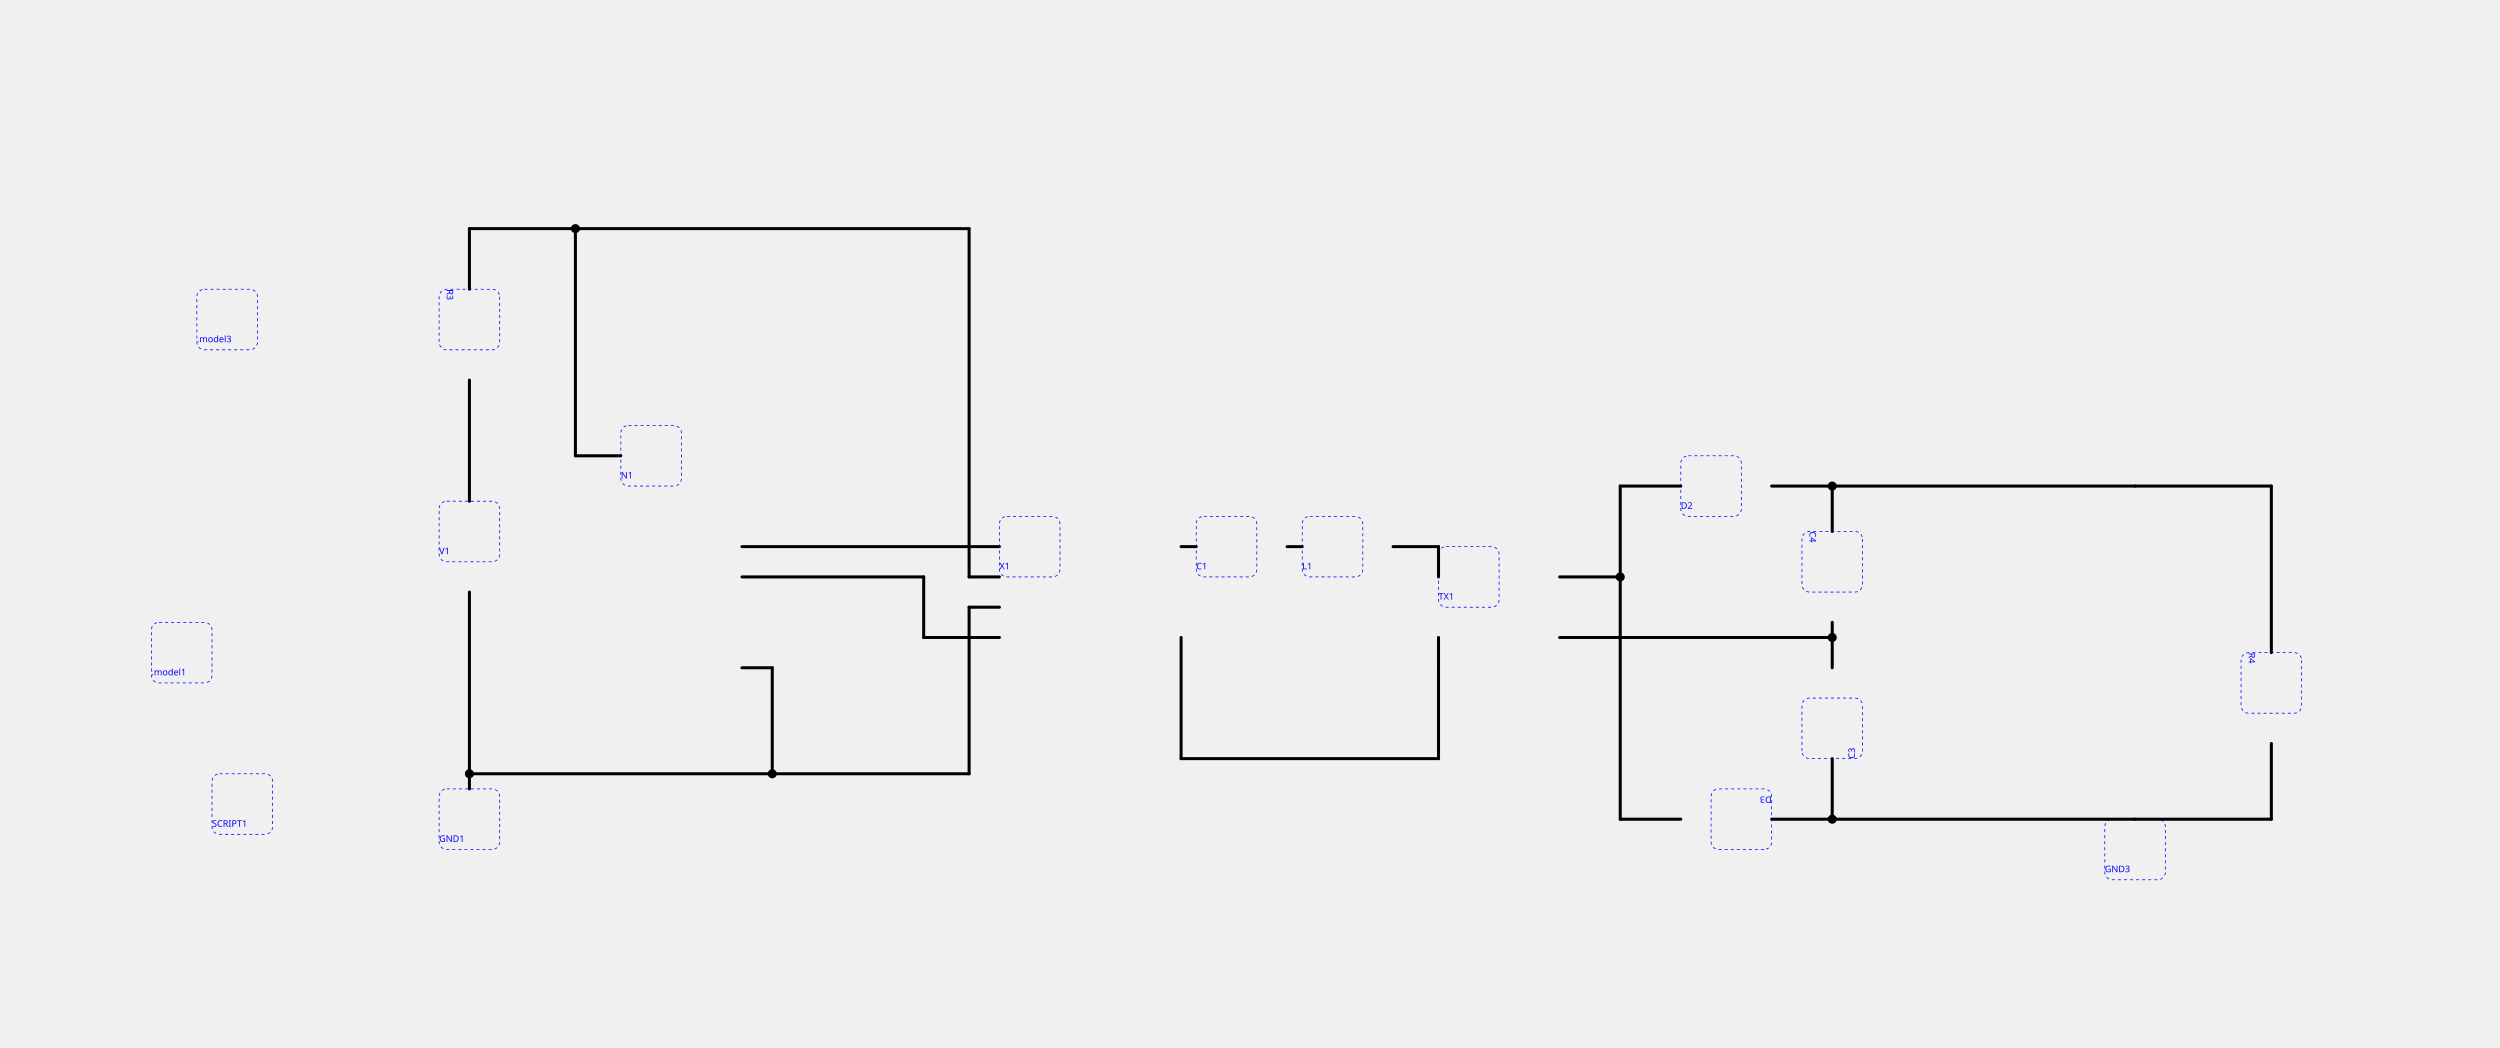
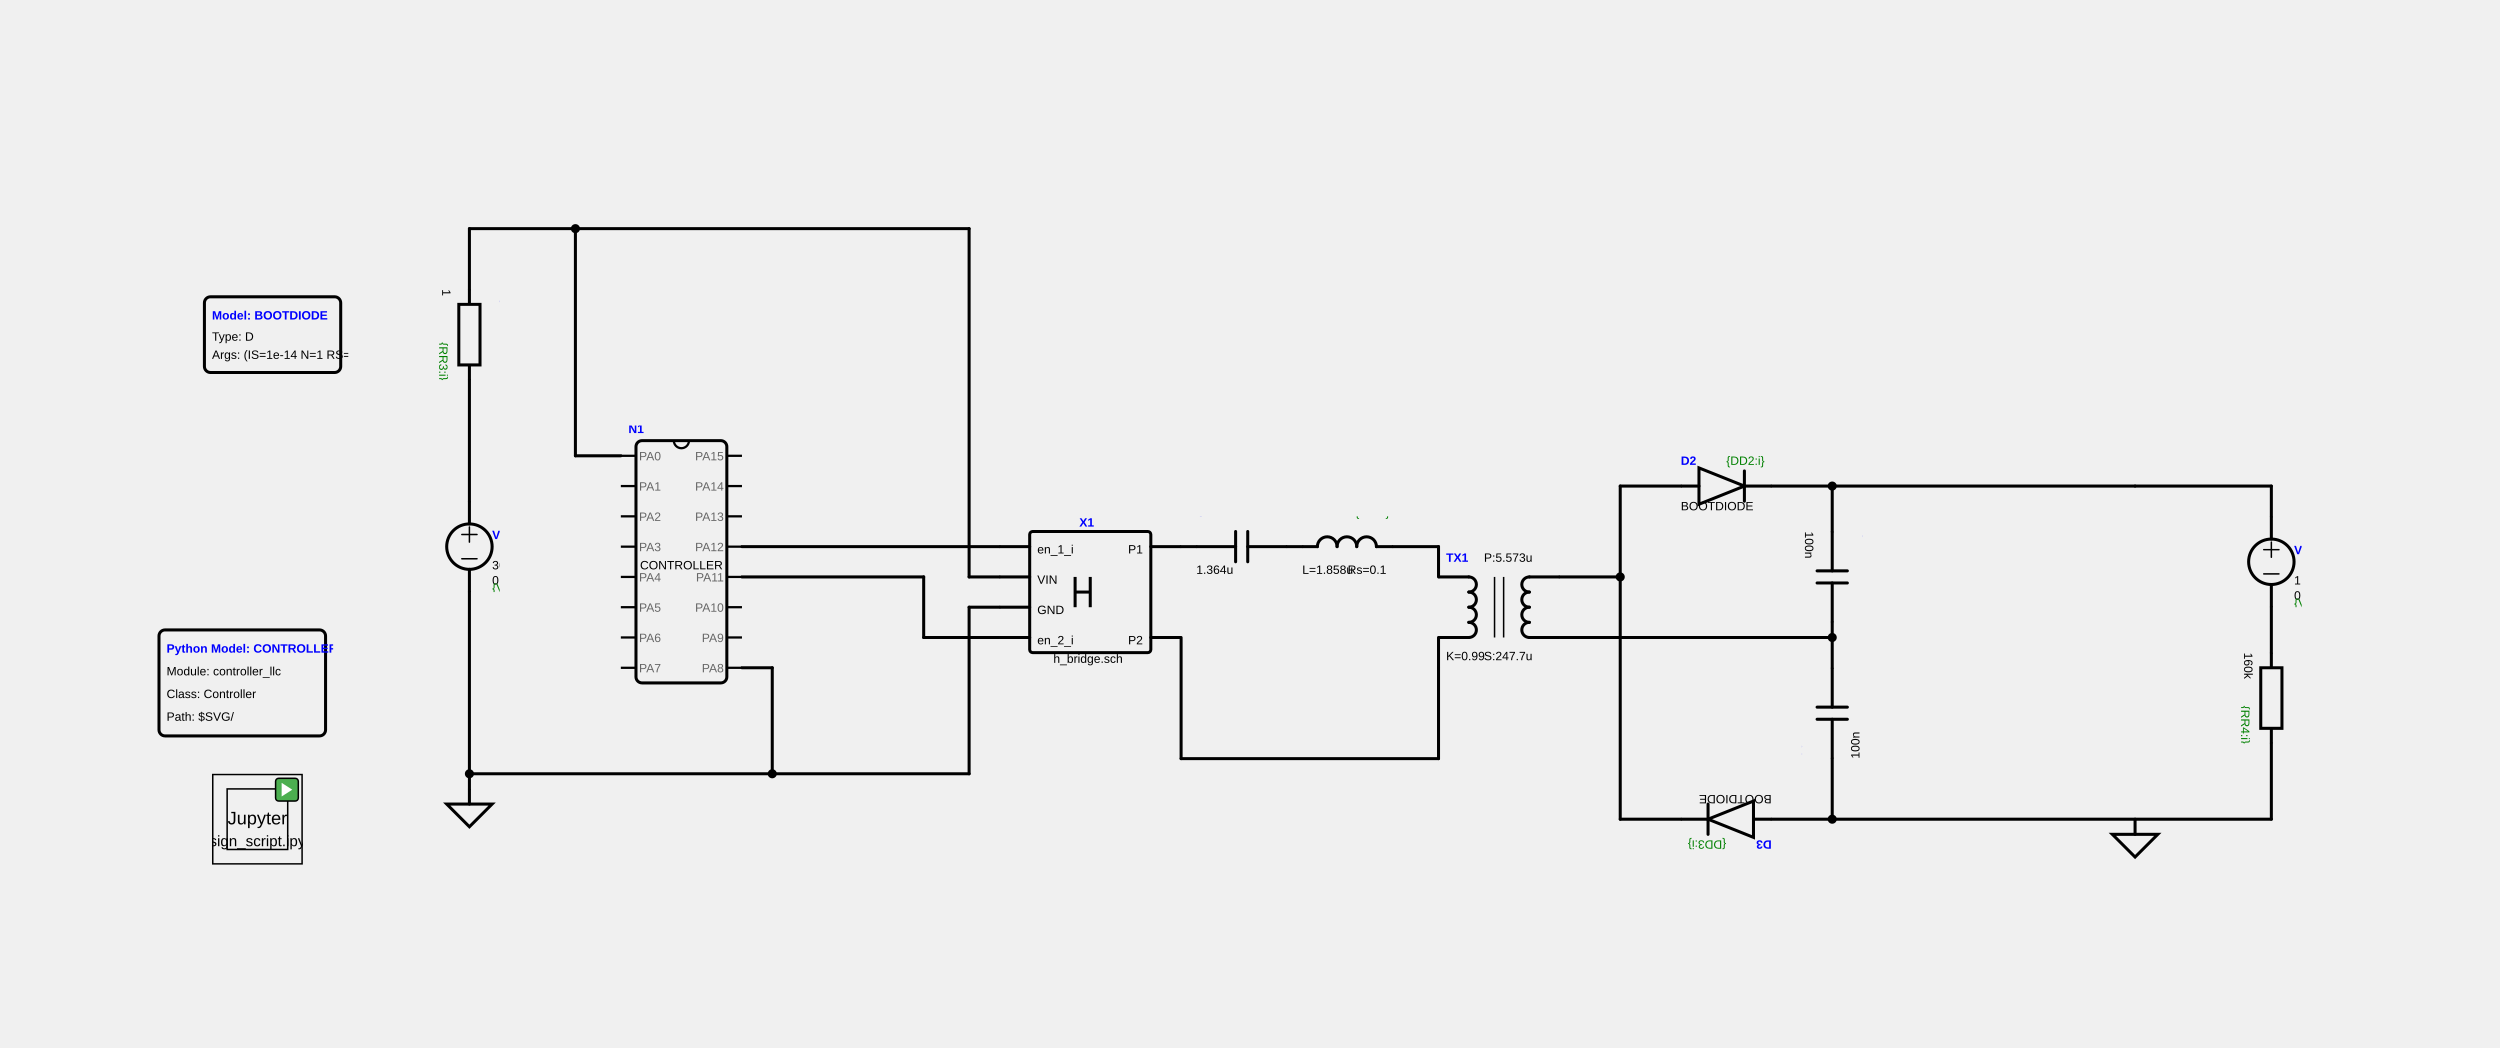
<svg xmlns="http://www.w3.org/2000/svg" xmlns:ns1="http://opens-schematic.org" width="1651.0" height="692.0" viewBox="-530.0 -331.0 1651.0 692.0">
  <g transform="translate(-240.0,0.0) rotate(0.0)" symbol_name="symbol" name="V1" save_v="True" save_i="False" param_V="30" param_VAC="0" param_SUPPORTS_CURRENT="True" library_path="opensLib/vdc/symbol.svg">
-     <rect width="40" height="40" rx="5" fill="none" stroke="blue" stroke-width="0.5" style="stroke-dasharray: 2,2;" />
-     <text y="35" fill="blue" style="font-size: 6px; font-family: sans-serif;">V1</text>
+     <svg width="40" height="60" viewBox="0 0 40 60">
+       <defs>
+         <style>
+       .pin { fill: none; stroke: none; }
+       .symbol { fill: none; stroke: black; stroke-width: 2; stroke-linecap: round; }
+       .plus { stroke: black; stroke-width: 1; stroke-linecap: round; }
+       .label { font-family: Arial; font-size: 8px; fill: blue; }
+       .value { font-family: Arial; font-size: 8px; fill: black; }
+     </style>
+         <param name="V" value="1" />
+         <param name="VAC" value="0" />
+         <param name="SUPPORTS_CURRENT" value="True" />
+         <symbol prefix="V" bindkey="v" category="Sources" />
+         <xyce template="V{name} {pin_plus} {pin_minus} dc {V} ac {VAC}" />
+       </defs>
+       <circle class="symbol" cx="20" cy="30" r="15" />
+       <path class="symbol" d="M 20 0 L 20 15" stroke-linecap="round" />
+       <path class="symbol" d="M 20 45 L 20 60" stroke-linecap="round" />
+       <path class="plus" d="M 15 22 L 25 22 M 20 17 L 20 27" stroke-linecap="round" />
+       <path class="plus" d="M 15 38 L 25 38" stroke-linecap="round" />
+       <circle class="pin" id="pin_plus" cx="20" cy="0" r="2" />
+       <circle class="pin" id="pin_minus" cx="20" cy="60" r="2" />
+       <text x="35" y="25" class="label">V1</text>
+       <text x="35" y="45" class="value">30</text>
+       <text x="35" y="55" class="value">0</text>
+       <text x="35" y="60" class="value" style="fill: green;">{VV1:i}</text>
+     </svg>
  </g>
  <g transform="translate(-240.0,190.0) rotate(0.0)" symbol_name="symbol" name="GND1" save_v="True" save_i="False" library_path="opensLib/gnd/symbol.svg">
-     <rect width="40" height="40" rx="5" fill="none" stroke="blue" stroke-width="0.5" style="stroke-dasharray: 2,2;" />
-     <text y="35" fill="blue" style="font-size: 6px; font-family: sans-serif;">GND1</text>
+     <svg width="40" height="40" viewBox="0 0 40 40">
+       <defs>
+         <style>
+       .pin { fill: none; stroke: none; }
+       .symbol { fill: none; stroke: black; stroke-width: 2; stroke-linecap: round; }
+       .label { font-family: Arial; font-size: 8px; fill: blue; }
+     </style>
+         <symbol prefix="GND" bindkey="g" category="Misc" />
+         <xyce template="" />
+         <pin id="pin_1" net="0" />
+       </defs>
+       <path class="symbol" d="M 20 0 L 20 10" />
+       <path class="symbol" d="M 5 10 L 35 10 L 20 25 Z" />
+       <circle class="pin" id="pin_1" cx="20" cy="0" r="2" />
+     </svg>
  </g>
  <line x1="-220.0" y1="190.0" x2="-220.0" y2="60.0" stroke="black" stroke-width="2" stroke-linecap="round" />
-   <g transform="translate(260.0,10.0) rotate(0.0)" symbol_name="symbol" name="C1" save_v="True" save_i="False" param_C="1.364u" param_IC="" param_SUPPORTS_CURRENT="True" library_path="opensLib/capacitor/symbol.svg">
-     <rect width="40" height="40" rx="5" fill="none" stroke="blue" stroke-width="0.5" style="stroke-dasharray: 2,2;" />
-     <text y="35" fill="blue" style="font-size: 6px; font-family: sans-serif;">C1</text>
-   </g>
-   <g transform="translate(420.0,30.0) rotate(0.0)" symbol_name="symbol" name="TX1" save_v="True" save_i="False" param_LP="5.573u" param_LS="247.7u" param_K="0.99" param_IC_P="" param_IC_S="" library_path="opensLib/transformer/symbol.svg">
-     <rect width="40" height="40" rx="5" fill="none" stroke="blue" stroke-width="0.5" style="stroke-dasharray: 2,2;" />
-     <text y="35" fill="blue" style="font-size: 6px; font-family: sans-serif;">TX1</text>
+   <g transform="translate(260.0,10.0) rotate(0.0)" symbol_name="symbol" name="C1" save_v="True" save_i="False" param_C="1.364u" param_IC="0" param_SUPPORTS_CURRENT="True" library_path="opensLib/capacitor/symbol.svg">
+     <svg width="60" height="40" viewBox="0 0 60 40">
+       <defs>
+         <style>
+       .pin { fill: none; stroke: none; }
+       .symbol { fill: none; stroke: black; stroke-width: 2; stroke-linecap: round; }
+       .label { font-family: Arial; font-size: 8px; fill: blue; }
+       .value { font-family: Arial; font-size: 8px; fill: black; }
+     </style>
+         <param name="C" value="1u" />
+         <param name="IC" value="" />
+         <param name="SUPPORTS_CURRENT" value="True" />
+         <symbol prefix="C" bindkey="c" category="Passives" />
+         <xyce template="C{name} {pin_1} {pin_2} {C}{% if IC %} IC={{IC}}{% endif %}" />
+       </defs>
+       <path class="symbol" d="M 0 20 L 26 20 M 34 20 L 60 20" />
+       <path class="symbol" d="M 26 10 V 30 M 34 10 V 30" />
+       <circle class="pin" id="pin_1" cx="0" cy="20" r="2" />
+       <circle class="pin" id="pin_2" cx="60" cy="20" r="2" />
+       <text x="0" y="0" class="label">C1</text>
+       <text x="0" y="38" class="value">1.364u</text>
+     </svg>
+   </g>
+   <g transform="translate(420.0,30.0) rotate(0.0)" symbol_name="symbol" name="TX1" save_v="True" save_i="False" param_LP="5.573u" param_LS="247.7u" param_K="0.99" param_IC_P="0" param_IC_S="0" library_path="opensLib/transformer/symbol.svg">
+     <svg width="80" height="80" viewBox="0 0 80 80">
+       <defs>
+         <style>
+       .pin { fill: none; stroke: none; }
+       .symbol { fill: none; stroke: black; stroke-width: 2; stroke-linecap: round; }
+       .core { fill: none; stroke: black; stroke-width: 1; }
+       .label { font-family: Arial; font-size: 8px; fill: blue; }
+       .value { font-family: Arial; font-size: 8px; fill: black; }
+     </style>
+         <param name="LP" value="1m" />
+         <param name="LS" value="1m" />
+         <param name="K" value="0.99" />
+         <param name="IC_P" value="" />
+         <param name="IC_S" value="" />
+         <symbol prefix="TX" bindkey="t" category="Passives" />
+         <xyce template="LP{name} {pin_p1} {pin_p2} {LP}{% if IC_P %} IC={{IC_P}}{% endif %}&#10;LS{name} {pin_s1} {pin_s2} {LS}{% if IC_S %} IC={{IC_S}}{% endif %}&#10;K{name} LP{name} LS{name} {K}" />
+       </defs>
+       <path class="symbol" d="M 0 20 L 20 20" />
+       <path class="symbol" d="M 20 20 A 5 5 0 0 1 20 30" />
+       <path class="symbol" d="M 20 30 A 5 5 0 0 1 20 40" />
+       <path class="symbol" d="M 20 40 A 5 5 0 0 1 20 50" />
+       <path class="symbol" d="M 20 50 A 5 5 0 0 1 20 60" />
+       <path class="symbol" d="M 20 60 L 0 60" />
+       <line class="core" x1="37" y1="20" x2="37" y2="60" />
+       <line class="core" x1="43" y1="20" x2="43" y2="60" />
+       <path class="symbol" d="M 80 20 L 60 20" />
+       <path class="symbol" d="M 60 20 A 5 5 0 0 0 60 30" />
+       <path class="symbol" d="M 60 30 A 5 5 0 0 0 60 40" />
+       <path class="symbol" d="M 60 40 A 5 5 0 0 0 60 50" />
+       <path class="symbol" d="M 60 50 A 5 5 0 0 0 60 60" />
+       <path class="symbol" d="M 60 60 L 80 60" />
+       <circle class="pin" id="pin_p1" cx="0" cy="20" r="2" />
+       <circle class="pin" id="pin_p2" cx="0" cy="60" r="2" />
+       <circle class="pin" id="pin_s1" cx="80" cy="20" r="2" />
+       <circle class="pin" id="pin_s2" cx="80" cy="60" r="2" />
+       <text x="5" y="10" class="label">TX1</text>
+       <text x="5" y="75" class="value">K=0.99</text>
+       <text x="30" y="10" class="value">P:5.573u</text>
+       <text x="30" y="75" class="value">S:247.7u</text>
+     </svg>
  </g>
  <g transform="translate(860.0,210.0) rotate(0.0)" symbol_name="symbol" name="GND3" save_v="True" save_i="False" library_path="opensLib/gnd/symbol.svg">
-     <rect width="40" height="40" rx="5" fill="none" stroke="blue" stroke-width="0.5" style="stroke-dasharray: 2,2;" />
-     <text y="35" fill="blue" style="font-size: 6px; font-family: sans-serif;">GND3</text>
+     <svg width="40" height="40" viewBox="0 0 40 40">
+       <defs>
+         <style>
+       .pin { fill: none; stroke: none; }
+       .symbol { fill: none; stroke: black; stroke-width: 2; stroke-linecap: round; }
+       .label { font-family: Arial; font-size: 8px; fill: blue; }
+     </style>
+         <symbol prefix="GND" bindkey="g" category="Misc" />
+         <xyce template="" />
+         <pin id="pin_1" net="0" />
+       </defs>
+       <path class="symbol" d="M 20 0 L 20 10" />
+       <path class="symbol" d="M 5 10 L 35 10 L 20 25 Z" />
+       <circle class="pin" id="pin_1" cx="20" cy="0" r="2" />
+     </svg>
  </g>
  <g transform="translate(-120.0,-50.0) rotate(0.0)" symbol_name="symbol" name="N1" save_v="True" save_i="False" param_MODEL_NAME="CONTROLLER" library_path="opensLib/python_device/symbol.svg">
-     <rect width="40" height="40" rx="5" fill="none" stroke="blue" stroke-width="0.5" style="stroke-dasharray: 2,2;" />
-     <text y="35" fill="blue" style="font-size: 6px; font-family: sans-serif;">N1</text>
+     <svg width="80" height="180" viewBox="0 0 80 180">
+       <defs>
+         <style>
+       .pin { fill: none; stroke: none; }
+       .symbol { fill: #f0f0f0; stroke: black; stroke-width: 2; stroke-linecap: round; }
+       .label { font-family: Arial; font-size: 8px; fill: blue; }
+       .pinlabel { font-family: Arial; font-size: 8px; fill: #666; }
+       .value { font-family: Arial; font-size: 8px; fill: black; }
+     </style>
+         <param name="MODEL_NAME" value="py_res" />
+         <symbol prefix="N" bindkey="n" category="Python" />
+         <xyce template="N{name} {PA0} {PA1} {PA2} {PA3} {PA4} {PA5} {PA6} {PA7} {PA8} {PA9} {PA10} {PA11} {PA12} {PA13} {PA14} {PA15} {MODEL_NAME}" />
+       </defs>
+       <rect class="symbol" x="10" y="10" width="60" height="160" rx="4" ry="4" />
+       <path d="M 35 10 A 5 5 0 0 0 45 10" fill="none" stroke="black" stroke-width="1.5" />
+       <line x1="0" y1="20" x2="10" y2="20" stroke="black" stroke-width="1.5" />
+       <line x1="0" y1="40" x2="10" y2="40" stroke="black" stroke-width="1.5" />
+       <line x1="0" y1="60" x2="10" y2="60" stroke="black" stroke-width="1.5" />
+       <line x1="0" y1="80" x2="10" y2="80" stroke="black" stroke-width="1.5" />
+       <line x1="0" y1="100" x2="10" y2="100" stroke="black" stroke-width="1.5" />
+       <line x1="0" y1="120" x2="10" y2="120" stroke="black" stroke-width="1.5" />
+       <line x1="0" y1="140" x2="10" y2="140" stroke="black" stroke-width="1.5" />
+       <line x1="0" y1="160" x2="10" y2="160" stroke="black" stroke-width="1.5" />
+       <line x1="70" y1="20" x2="80" y2="20" stroke="black" stroke-width="1.5" />
+       <line x1="70" y1="40" x2="80" y2="40" stroke="black" stroke-width="1.5" />
+       <line x1="70" y1="60" x2="80" y2="60" stroke="black" stroke-width="1.5" />
+       <line x1="70" y1="80" x2="80" y2="80" stroke="black" stroke-width="1.5" />
+       <line x1="70" y1="100" x2="80" y2="100" stroke="black" stroke-width="1.5" />
+       <line x1="70" y1="120" x2="80" y2="120" stroke="black" stroke-width="1.5" />
+       <line x1="70" y1="140" x2="80" y2="140" stroke="black" stroke-width="1.5" />
+       <line x1="70" y1="160" x2="80" y2="160" stroke="black" stroke-width="1.5" />
+       <circle class="pin" id="PA0" cx="0" cy="20" r="2" />
+       <circle class="pin" id="PA1" cx="0" cy="40" r="2" />
+       <circle class="pin" id="PA2" cx="0" cy="60" r="2" />
+       <circle class="pin" id="PA3" cx="0" cy="80" r="2" />
+       <circle class="pin" id="PA4" cx="0" cy="100" r="2" />
+       <circle class="pin" id="PA5" cx="0" cy="120" r="2" />
+       <circle class="pin" id="PA6" cx="0" cy="140" r="2" />
+       <circle class="pin" id="PA7" cx="0" cy="160" r="2" />
+       <circle class="pin" id="PA8" cx="80" cy="160" r="2" />
+       <circle class="pin" id="PA9" cx="80" cy="140" r="2" />
+       <circle class="pin" id="PA10" cx="80" cy="120" r="2" />
+       <circle class="pin" id="PA11" cx="80" cy="100" r="2" />
+       <circle class="pin" id="PA12" cx="80" cy="80" r="2" />
+       <circle class="pin" id="PA13" cx="80" cy="60" r="2" />
+       <circle class="pin" id="PA14" cx="80" cy="40" r="2" />
+       <circle class="pin" id="PA15" cx="80" cy="20" r="2" />
+       <text x="5" y="5" class="label">N1</text>
+       <text x="40" y="95" class="value" text-anchor="middle">CONTROLLER</text>
+       <text x="12" y="23" class="pinlabel">PA0</text>
+       <text x="12" y="43" class="pinlabel">PA1</text>
+       <text x="12" y="63" class="pinlabel">PA2</text>
+       <text x="12" y="83" class="pinlabel">PA3</text>
+       <text x="12" y="103" class="pinlabel">PA4</text>
+       <text x="12" y="123" class="pinlabel">PA5</text>
+       <text x="12" y="143" class="pinlabel">PA6</text>
+       <text x="12" y="163" class="pinlabel">PA7</text>
+       <text x="68" y="163" class="pinlabel" text-anchor="end">PA8</text>
+       <text x="68" y="143" class="pinlabel" text-anchor="end">PA9</text>
+       <text x="68" y="123" class="pinlabel" text-anchor="end">PA10</text>
+       <text x="68" y="103" class="pinlabel" text-anchor="end">PA11</text>
+       <text x="68" y="83" class="pinlabel" text-anchor="end">PA12</text>
+       <text x="68" y="63" class="pinlabel" text-anchor="end">PA13</text>
+       <text x="68" y="43" class="pinlabel" text-anchor="end">PA14</text>
+       <text x="68" y="23" class="pinlabel" text-anchor="end">PA15</text>
+     </svg>
  </g>
  <line x1="-40.0" y1="110.0" x2="-20.0" y2="110.0" stroke="black" stroke-width="2" stroke-linecap="round" />
  <line x1="-120.0" y1="-30.0" x2="-150.0" y2="-30.0" stroke="black" stroke-width="2" stroke-linecap="round" net_name="VIN" />
  <line x1="-150.0" y1="-30.0" x2="-150.0" y2="-180.0" stroke="black" stroke-width="2" stroke-linecap="round" net_name="VIN" />
  <g transform="translate(-430.0,80.0) rotate(0.0)" symbol_name="symbol" name=".model1" save_v="True" save_i="False" param_MODEL_NAME="CONTROLLER" param_MODULE="controller_llc" param_CLASS="Controller" param_PYTHONPATH="$SVG/" library_path="opensLib/python_model/symbol.svg">
-     <rect width="40" height="40" rx="5" fill="none" stroke="blue" stroke-width="0.5" style="stroke-dasharray: 2,2;" />
-     <text y="35" fill="blue" style="font-size: 6px; font-family: sans-serif;">.model1</text>
+     <svg width="120" height="80" viewBox="0 0 120 80">
+       <defs>
+         <style>
+       .symbol { fill: #eef; stroke: blue; stroke-width: 1; }
+       .label { font-family: Arial; font-size: 9px; fill: blue; font-weight: bold; }
+       .value { font-family: Arial; font-size: 8px; fill: black; }
+     </style>
+         <param name="MODEL_NAME" value="CONTROLLER" />
+         <param name="MODULE" value="controller" />
+         <param name="CLASS" value="Controller" />
+         <param name="PYTHONPATH" value="$SVG/" />
+         <symbol prefix=".model" bindkey="" category="Python" />
+         <xyce template=".model {MODEL_NAME} npy MODULE={MODULE} CLASS={CLASS} PYTHONPATH={PYTHONPATH}" />
+       </defs>
+       <rect class="symbol" x="5" y="5" width="110" height="70" rx="4" ry="4" />
+       <text x="10" y="20" class="label">Python Model: CONTROLLER</text>
+       <text x="10" y="35" class="value">Module: controller_llc</text>
+       <text x="10" y="50" class="value">Class: Controller</text>
+       <text x="10" y="65" class="value">Path: $SVG/</text>
+     </svg>
  </g>
  <g transform="translate(-400.0,-140.0) rotate(0.0)" symbol_name="symbol" name=".model3" save_v="True" save_i="False" param_MODELNAME="BOOTDIODE" param_TYPE="D" param_ARGS="(IS=1e-14 N=1 RS=0 CJO=1p M=0.5 TT=1n)" library_path="opensLib/model/symbol.svg">
-     <rect width="40" height="40" rx="5" fill="none" stroke="blue" stroke-width="0.5" style="stroke-dasharray: 2,2;" />
-     <text y="35" fill="blue" style="font-size: 6px; font-family: sans-serif;">.model3</text>
-   </g>
-   <g transform="translate(-200.0,-140.0) rotate(90.0)" symbol_name="symbol" name="R3" save_v="True" save_i="False" param_R="0.001" param_SUPPORTS_CURRENT="True" library_path="opensLib/resistor/symbol.svg">
-     <rect width="40" height="40" rx="5" fill="none" stroke="blue" stroke-width="0.5" style="stroke-dasharray: 2,2;" />
-     <text y="35" fill="blue" style="font-size: 6px; font-family: sans-serif;">R3</text>
+     <svg width="100" height="60" viewBox="0 0 100 60">
+       <defs>
+         <style>
+       .symbol { fill: none; stroke: black; stroke-width: 1; }
+       .label { font-family: Arial; font-size: 9px; fill: blue; }
+       .value { font-family: Arial; font-size: 8px; fill: black; }
+     </style>
+         <param name="MODELNAME" value="MYMOD" />
+         <param name="TYPE" value="D" />
+         <param name="ARGS" value="(IS=1e-14 N=1 RS=0)" />
+         <symbol prefix=".model" bindkey="" category="Misc" />
+         <xyce template=".model {MODELNAME} {TYPE} {ARGS}" />
+       </defs>
+       <rect class="symbol" x="5" y="5" width="90" height="50" rx="4" ry="4" />
+       <text x="10" y="20" class="label">Model: BOOTDIODE</text>
+       <text x="10" y="34" class="value">Type: D</text>
+       <text x="10" y="46" class="value">Args: (IS=1e-14 N=1 RS=0 CJO=1p M=0.5 TT=1n)</text>
+     </svg>
+   </g>
+   <g transform="translate(-200.0,-140.0) rotate(90.0)" symbol_name="symbol" name="R3" save_v="True" save_i="False" param_R="1" param_SUPPORTS_CURRENT="True" library_path="opensLib/resistor/symbol.svg">
+     <svg width="60" height="40" viewBox="0 0 60 40">
+       <defs>
+         <style>
+       .pin { fill: none; stroke: none; }
+       .symbol { fill: none; stroke: black; stroke-width: 2; stroke-linecap: round; }
+       .label { font-family: Arial; font-size: 8px; fill: blue; }
+       .value { font-family: Arial; font-size: 8px; fill: black; }
+     </style>
+         <param name="R" value="10k" />
+         <param name="SUPPORTS_CURRENT" value="True" />
+         <symbol prefix="R" bindkey="r" category="Passives" />
+         <xyce template="R{name} {pin_1} {pin_2} {R}" />
+       </defs>
+       <path class="symbol" d="M 0 20 L 10 20 M 10 13 H 50 V 27 H 10 Z M 50 20 L 60 20" stroke-linecap="round" />
+       <circle class="pin" id="pin_1" cx="0" cy="20" r="2" />
+       <circle class="pin" id="pin_2" cx="60" cy="20" r="2" />
+       <text x="0" y="0" class="label">R3</text>
+       <text x="0" y="38" class="value">1</text>
+       <text x="35" y="40" class="value" style="fill: green;">{RR3:i}</text>
+     </svg>
  </g>
  <line x1="-220.0" y1="-80.0" x2="-220.0" y2="0.0" stroke="black" stroke-width="2" stroke-linecap="round" />
  <line x1="-220.0" y1="-140.0" x2="-220.0" y2="-180.0" stroke="black" stroke-width="2" stroke-linecap="round" net_name="VIN" />
  <g transform="translate(-390.0,180.0) rotate(0.0)" symbol_name="symbol" name="SCRIPT1" save_v="True" save_i="False" param_SCRIPT="design_script.ipynb" library_path="opensLib/design_script/symbol.svg">
-     <rect width="40" height="40" rx="5" fill="none" stroke="blue" stroke-width="0.5" style="stroke-dasharray: 2,2;" />
-     <text y="35" fill="blue" style="font-size: 6px; font-family: sans-serif;">SCRIPT1</text>
+     <svg width="60" height="60">
+       <rect x="0" y="0" width="60" height="60" fill="none" stroke="black" stroke-width="2" />
+       <rect x="10" y="10" width="40" height="40" fill="#f0f0f0" stroke="black" stroke-width="1" />
+       <text x="30" y="30" font-family="Arial" font-size="12" text-anchor="middle" dominant-baseline="middle">Jupyter</text>
+       <text x="30" y="45" font-family="Arial" font-size="10" text-anchor="middle" dominant-baseline="middle">design_script.ipynb</text>
+       <rect class="script-run-button" id="run-btn" x="42" y="3" width="15" height="15" fill="#4caf50" stroke="black" stroke-width="1" rx="2" ry="2" ns1:action="run" />
+       <path d="M46,6 L53,10.5 L46,15 Z" fill="white" pointer-events="none" />
+       <param name="SCRIPT" value="design_script.ipynb" />
+       <symbol prefix="SCRIPT" category="Python" />
+     </svg>
  </g>
  <line x1="680.0" y1="210.0" x2="880.0" y2="210.0" stroke="black" stroke-width="2" stroke-linecap="round" />
  <line x1="680.0" y1="210.0" x2="680.0" y2="170.0" stroke="black" stroke-width="2" stroke-linecap="round" />
-   <g transform="translate(660.0,170.0) rotate(270.0)" symbol_name="symbol" name="C3" save_v="True" save_i="False" param_C="100n" param_IC="" param_SUPPORTS_CURRENT="True" library_path="opensLib/capacitor/symbol.svg">
-     <rect width="40" height="40" rx="5" fill="none" stroke="blue" stroke-width="0.5" style="stroke-dasharray: 2,2;" />
-     <text y="35" fill="blue" style="font-size: 6px; font-family: sans-serif;">C3</text>
-   </g>
-   <line x1="880.0" y1="-10.0" x2="680.0" y2="-10.0" stroke="black" stroke-width="2" stroke-linecap="round" net_name="VZW" />
-   <g transform="translate(990.0,100.0) rotate(90.0)" symbol_name="symbol" name="R4" save_v="True" save_i="True" param_R="160" param_SUPPORTS_CURRENT="True" library_path="opensLib/resistor/symbol.svg">
-     <rect width="40" height="40" rx="5" fill="none" stroke="blue" stroke-width="0.5" style="stroke-dasharray: 2,2;" />
-     <text y="35" fill="blue" style="font-size: 6px; font-family: sans-serif;">R4</text>
+   <g transform="translate(660.0,170.0) rotate(270.0)" symbol_name="symbol" name="C3" save_v="True" save_i="False" param_C="100n" param_IC="0" param_SUPPORTS_CURRENT="True" library_path="opensLib/capacitor/symbol.svg">
+     <svg width="60" height="40" viewBox="0 0 60 40">
+       <defs>
+         <style>
+       .pin { fill: none; stroke: none; }
+       .symbol { fill: none; stroke: black; stroke-width: 2; stroke-linecap: round; }
+       .label { font-family: Arial; font-size: 8px; fill: blue; }
+       .value { font-family: Arial; font-size: 8px; fill: black; }
+     </style>
+         <param name="C" value="1u" />
+         <param name="IC" value="" />
+         <param name="SUPPORTS_CURRENT" value="True" />
+         <symbol prefix="C" bindkey="c" category="Passives" />
+         <xyce template="C{name} {pin_1} {pin_2} {C}{% if IC %} IC={{IC}}{% endif %}" />
+       </defs>
+       <path class="symbol" d="M 0 20 L 26 20 M 34 20 L 60 20" />
+       <path class="symbol" d="M 26 10 V 30 M 34 10 V 30" />
+       <circle class="pin" id="pin_1" cx="0" cy="20" r="2" />
+       <circle class="pin" id="pin_2" cx="60" cy="20" r="2" />
+       <text x="0" y="0" class="label">C3</text>
+       <text x="0" y="38" class="value">100n</text>
+     </svg>
+   </g>
+   <g transform="translate(990.0,100.0) rotate(90.0)" symbol_name="symbol" name="R4" save_v="True" save_i="True" param_R="160k" param_SUPPORTS_CURRENT="True" library_path="opensLib/resistor/symbol.svg">
+     <svg width="60" height="40" viewBox="0 0 60 40">
+       <defs>
+         <style>
+       .pin { fill: none; stroke: none; }
+       .symbol { fill: none; stroke: black; stroke-width: 2; stroke-linecap: round; }
+       .label { font-family: Arial; font-size: 8px; fill: blue; }
+       .value { font-family: Arial; font-size: 8px; fill: black; }
+     </style>
+         <param name="R" value="10k" />
+         <param name="SUPPORTS_CURRENT" value="True" />
+         <symbol prefix="R" bindkey="r" category="Passives" />
+         <xyce template="R{name} {pin_1} {pin_2} {R}" />
+       </defs>
+       <path class="symbol" d="M 0 20 L 10 20 M 10 13 H 50 V 27 H 10 Z M 50 20 L 60 20" stroke-linecap="round" />
+       <circle class="pin" id="pin_1" cx="0" cy="20" r="2" />
+       <circle class="pin" id="pin_2" cx="60" cy="20" r="2" />
+       <text x="0" y="0" class="label">R4</text>
+       <text x="0" y="38" class="value">160k</text>
+       <text x="35" y="40" class="value" style="fill: green;">{RR4:i}</text>
+     </svg>
  </g>
  <line x1="880.0" y1="210.0" x2="970.0" y2="210.0" stroke="black" stroke-width="2" stroke-linecap="round" />
  <line x1="970.0" y1="210.0" x2="970.0" y2="160.0" stroke="black" stroke-width="2" stroke-linecap="round" />
-   <line x1="970.0" y1="100.0" x2="970.0" y2="-10.0" stroke="black" stroke-width="2" stroke-linecap="round" net_name="VZW" />
  <line x1="970.0" y1="-10.0" x2="880.0" y2="-10.0" stroke="black" stroke-width="2" stroke-linecap="round" net_name="VZW" />
-   <g transform="translate(330.0,10.0) rotate(0.0)" symbol_name="symbol" name="L1" save_v="True" save_i="False" param_L="1.858u" param_RSER="0.1" param_IC="" param_SUPPORTS_CURRENT="True" library_path="opensLib/inductor/symbol.svg">
-     <rect width="40" height="40" rx="5" fill="none" stroke="blue" stroke-width="0.5" style="stroke-dasharray: 2,2;" />
-     <text y="35" fill="blue" style="font-size: 6px; font-family: sans-serif;">L1</text>
+   <g transform="translate(330.0,10.0) rotate(0.0)" symbol_name="symbol" name="L1" save_v="True" save_i="False" param_L="1.858u" param_RSER="0.1" param_IC="0" param_SUPPORTS_CURRENT="True" library_path="opensLib/inductor/symbol.svg">
+     <svg width="60" height="40" viewBox="0 0 60 40">
+       <defs>
+         <style>
+       .pin { fill: none; stroke: none; }
+       .symbol { fill: none; stroke: black; stroke-width: 2; stroke-linecap: round; fill: none; }
+       .label { font-family: Arial; font-size: 8px; fill: blue; }
+       .value { font-family: Arial; font-size: 8px; fill: black; }
+     </style>
+         <param name="L" value="1m" />
+         <param name="RSER" value="0.1" />
+         <param name="IC" value="" />
+         <param name="SUPPORTS_CURRENT" value="True" />
+         <symbol prefix="L" bindkey="l" category="Passives" />
+         <xyce template="L{name} {pin_1} int_{name} {L}{% if IC %} IC={{IC}}{% endif %}&#10;R{name}_ser int_{name} {pin_2} {RSER}" />
+       </defs>
+       <path class="symbol" d="M 0 20 L 10 20" />
+       <path class="symbol" d="M 10 20 A 6.5 6.5 0 0 1 23 20" />
+       <path class="symbol" d="M 23 20 A 6.5 6.5 0 0 1 36 20" />
+       <path class="symbol" d="M 36 20 A 6.5 6.5 0 0 1 49 20" />
+       <path class="symbol" d="M 49 20 L 60 20" />
+       <circle class="pin" id="pin_1" cx="0" cy="20" r="2" />
+       <circle class="pin" id="pin_2" cx="60" cy="20" r="2" />
+       <text x="0" y="0" class="label">L1</text>
+       <text x="0" y="38" class="value">L=1.858u</text>
+       <text x="30" y="38" class="value">Rs=0.1</text>
+       <text x="35" y="0" class="value" style="fill: green;">{LL1:i}</text>
+     </svg>
  </g>
  <line x1="420.0" y1="90.0" x2="420.0" y2="110.0" stroke="black" stroke-width="2" stroke-linecap="round" net_name="P2" />
-   <g transform="translate(700.0,20.0) rotate(90.0)" symbol_name="symbol" name="C4" save_v="True" save_i="False" param_C="100n" param_IC="" param_SUPPORTS_CURRENT="True" library_path="opensLib/capacitor/symbol.svg">
-     <rect width="40" height="40" rx="5" fill="none" stroke="blue" stroke-width="0.5" style="stroke-dasharray: 2,2;" />
-     <text y="35" fill="blue" style="font-size: 6px; font-family: sans-serif;">C4</text>
+   <g transform="translate(700.0,20.0) rotate(90.0)" symbol_name="symbol" name="C4" save_v="True" save_i="False" param_C="100n" param_IC="0" param_SUPPORTS_CURRENT="True" library_path="opensLib/capacitor/symbol.svg">
+     <svg width="60" height="40" viewBox="0 0 60 40">
+       <defs>
+         <style>
+       .pin { fill: none; stroke: none; }
+       .symbol { fill: none; stroke: black; stroke-width: 2; stroke-linecap: round; }
+       .label { font-family: Arial; font-size: 8px; fill: blue; }
+       .value { font-family: Arial; font-size: 8px; fill: black; }
+     </style>
+         <param name="C" value="1u" />
+         <param name="IC" value="" />
+         <param name="SUPPORTS_CURRENT" value="True" />
+         <symbol prefix="C" bindkey="c" category="Passives" />
+         <xyce template="C{name} {pin_1} {pin_2} {C}{% if IC %} IC={{IC}}{% endif %}" />
+       </defs>
+       <path class="symbol" d="M 0 20 L 26 20 M 34 20 L 60 20" />
+       <path class="symbol" d="M 26 10 V 30 M 34 10 V 30" />
+       <circle class="pin" id="pin_1" cx="0" cy="20" r="2" />
+       <circle class="pin" id="pin_2" cx="60" cy="20" r="2" />
+       <text x="0" y="0" class="label">C4</text>
+       <text x="0" y="38" class="value">100n</text>
+     </svg>
  </g>
  <line x1="680.0" y1="80.0" x2="680.0" y2="110.0" stroke="black" stroke-width="2" stroke-linecap="round" net_name="T2" />
  <line x1="680.0" y1="20.0" x2="680.0" y2="-10.0" stroke="black" stroke-width="2" stroke-linecap="round" net_name="VZW" />
  <g transform="translate(580.0,-30.0) rotate(0.0)" symbol_name="symbol" name="D2" save_v="True" save_i="False" param_MODEL="BOOTDIODE" param_SUPPORTS_CURRENT="True" library_path="opensLib/diode/symbol.svg">
-     <rect width="40" height="40" rx="5" fill="none" stroke="blue" stroke-width="0.5" style="stroke-dasharray: 2,2;" />
-     <text y="35" fill="blue" style="font-size: 6px; font-family: sans-serif;">D2</text>
+     <svg width="60" height="40" viewBox="0 0 60 40">
+       <defs>
+         <style>
+       .pin { fill: none; stroke: none; }
+       .symbol { fill: none; stroke: black; stroke-width: 2; stroke-linecap: round; }
+       .label { font-family: Arial; font-size: 8px; fill: blue; }
+       .value { font-family: Arial; font-size: 8px; fill: black; }
+     </style>
+         <param name="MODEL" value="D" />
+         <param name="SUPPORTS_CURRENT" value="True" />
+         <symbol prefix="D" bindkey="d" category="Passives" />
+         <xyce template="D{name} {pin_anode} {pin_cathode} {MODEL}" />
+       </defs>
+       <path class="symbol" d="M 0 20 L 12 20" />
+       <path class="symbol" d="M 12 8 L 42 20 L 12 32 Z" />
+       <path class="symbol" d="M 42 10 L 42 30" />
+       <path class="symbol" d="M 42 20 L 60 20" />
+       <circle class="pin" id="pin_anode" cx="0" cy="20" r="2" />
+       <circle class="pin" id="pin_cathode" cx="60" cy="20" r="2" />
+       <text x="0" y="6" class="label">D2</text>
+       <text x="0" y="36" class="value">BOOTDIODE</text>
+       <text x="30" y="6" class="value" style="fill: green;">{DD2:i}</text>
+     </svg>
  </g>
  <g transform="translate(640.0,230.0) rotate(180.0)" symbol_name="symbol" name="D3" save_v="True" save_i="False" param_MODEL="BOOTDIODE" param_SUPPORTS_CURRENT="True" library_path="opensLib/diode/symbol.svg">
-     <rect width="40" height="40" rx="5" fill="none" stroke="blue" stroke-width="0.5" style="stroke-dasharray: 2,2;" />
-     <text y="35" fill="blue" style="font-size: 6px; font-family: sans-serif;">D3</text>
+     <svg width="60" height="40" viewBox="0 0 60 40">
+       <defs>
+         <style>
+       .pin { fill: none; stroke: none; }
+       .symbol { fill: none; stroke: black; stroke-width: 2; stroke-linecap: round; }
+       .label { font-family: Arial; font-size: 8px; fill: blue; }
+       .value { font-family: Arial; font-size: 8px; fill: black; }
+     </style>
+         <param name="MODEL" value="D" />
+         <param name="SUPPORTS_CURRENT" value="True" />
+         <symbol prefix="D" bindkey="d" category="Passives" />
+         <xyce template="D{name} {pin_anode} {pin_cathode} {MODEL}" />
+       </defs>
+       <path class="symbol" d="M 0 20 L 12 20" />
+       <path class="symbol" d="M 12 8 L 42 20 L 12 32 Z" />
+       <path class="symbol" d="M 42 10 L 42 30" />
+       <path class="symbol" d="M 42 20 L 60 20" />
+       <circle class="pin" id="pin_anode" cx="0" cy="20" r="2" />
+       <circle class="pin" id="pin_cathode" cx="60" cy="20" r="2" />
+       <text x="0" y="6" class="label">D3</text>
+       <text x="0" y="36" class="value">BOOTDIODE</text>
+       <text x="30" y="6" class="value" style="fill: green;">{DD3:i}</text>
+     </svg>
  </g>
  <line x1="680.0" y1="210.0" x2="640.0" y2="210.0" stroke="black" stroke-width="2" stroke-linecap="round" />
  <line x1="580.0" y1="210.0" x2="540.0" y2="210.0" stroke="black" stroke-width="2" stroke-linecap="round" net_name="T1" />
  <line x1="540.0" y1="210.0" x2="540.0" y2="-10.0" stroke="black" stroke-width="2" stroke-linecap="round" net_name="T1" />
  <line x1="540.0" y1="-10.0" x2="580.0" y2="-10.0" stroke="black" stroke-width="2" stroke-linecap="round" net_name="T1" />
  <line x1="640.0" y1="-10.0" x2="680.0" y2="-10.0" stroke="black" stroke-width="2" stroke-linecap="round" net_name="VZW" />
  <line x1="500.0" y1="50.0" x2="540.0" y2="50.0" stroke="black" stroke-width="2" stroke-linecap="round" net_name="T1" />
  <line x1="420.0" y1="170.0" x2="250.0" y2="170.0" stroke="black" stroke-width="2" stroke-linecap="round" net_name="P2" />
  <line x1="250.0" y1="170.0" x2="250.0" y2="90.0" stroke="black" stroke-width="2" stroke-linecap="round" net_name="P2" />
  <line x1="-20.0" y1="110.0" x2="-20.0" y2="180.0" stroke="black" stroke-width="2" stroke-linecap="round" />
  <line x1="-20.0" y1="180.0" x2="-220.0" y2="180.0" stroke="black" stroke-width="2" stroke-linecap="round" />
  <line x1="130.0" y1="70.0" x2="110.0" y2="70.0" stroke="black" stroke-width="2" stroke-linecap="round" />
  <line x1="110.0" y1="70.0" x2="110.0" y2="180.0" stroke="black" stroke-width="2" stroke-linecap="round" />
  <line x1="110.0" y1="180.0" x2="-20.0" y2="180.0" stroke="black" stroke-width="2" stroke-linecap="round" />
  <line x1="130.0" y1="50.0" x2="110.0" y2="50.0" stroke="black" stroke-width="2" stroke-linecap="round" net_name="VIN" />
  <line x1="110.0" y1="50.0" x2="110.0" y2="-180.0" stroke="black" stroke-width="2" stroke-linecap="round" net_name="VIN" />
  <line x1="110.0" y1="-180.0" x2="-220.0" y2="-180.0" stroke="black" stroke-width="2" stroke-linecap="round" net_name="VIN" />
  <line x1="130.0" y1="30.0" x2="-40.0" y2="30.0" stroke="black" stroke-width="2" stroke-linecap="round" net_name="en1" />
  <line x1="130.0" y1="90.0" x2="80.0" y2="90.0" stroke="black" stroke-width="2" stroke-linecap="round" net_name="en2" />
  <line x1="80.0" y1="90.0" x2="80.0" y2="50.0" stroke="black" stroke-width="2" stroke-linecap="round" net_name="en2" />
  <line x1="80.0" y1="50.0" x2="-40.0" y2="50.0" stroke="black" stroke-width="2" stroke-linecap="round" net_name="en2" />
  <line x1="500.0" y1="90.0" x2="680.0" y2="90.0" stroke="black" stroke-width="2" stroke-linecap="round" net_name="T2" />
  <g transform="translate(130.0,10.0) rotate(0.0)" symbol_name="symbol" name="X1" save_v="True" save_i="False" param_MODEL="h_bridge.sch" library_path="grid-tie-lib/h_bridge/symbol.svg">
-     <rect width="40" height="40" rx="5" fill="none" stroke="blue" stroke-width="0.5" style="stroke-dasharray: 2,2;" />
-     <text y="35" fill="blue" style="font-size: 6px; font-family: sans-serif;">X1</text>
+     <svg width="120" height="100" viewBox="0 0 120 100">
+       <defs>
+         <style>
+             .pin { fill: none; stroke: none; }
+             .symbol { fill: none; stroke: black; stroke-width: 2; stroke-linecap: round; }
+             .label { font-family: Arial; font-size: 8px; fill: blue; }
+             .value { font-family: Arial; font-size: 8px; fill: black; }
+             .pin-label { font-family: Arial; font-size: 8px; fill: black; }
+         </style>
+         <param name="Model" value="h_bridge.sch" />
+         <symbol prefix="X" category="Subcircuits" />
+         <xyce template="X_{name} {pin_GND} {pin_P1} {pin_P2} {pin_VIN} {pin_en_1_i} {pin_en_2_i} {Model}" />
+       </defs>
+       <rect x="20.0" y="10.0" width="80.0" height="80.0" rx="2" class="symbol" fill="#fcfcfc" stroke="black" stroke-width="2" />
+       <line x1="0.0" y1="60.0" x2="20.0" y2="60.0" class="symbol" stroke="black" stroke-width="2" />
+       <circle id="GND" cx="0.0" cy="60.0" r="2" class="pin" fill="red" stroke="none" />
+       <text x="25.0" y="61.75" class="pin-label" dominant-baseline="central" fill="black">GND</text>
+       <line x1="0.0" y1="40.0" x2="20.0" y2="40.0" class="symbol" stroke="black" stroke-width="2" />
+       <circle id="VIN" cx="0.0" cy="40.0" r="2" class="pin" fill="red" stroke="none" />
+       <text x="25.0" y="41.75" class="pin-label" dominant-baseline="central" fill="black">VIN</text>
+       <line x1="0.0" y1="20.0" x2="20.0" y2="20.0" class="symbol" stroke="black" stroke-width="2" />
+       <circle id="en_1_i" cx="0.0" cy="20.0" r="2" class="pin" fill="red" stroke="none" />
+       <text x="25.0" y="21.75" class="pin-label" dominant-baseline="central" fill="black">en_1_i</text>
+       <line x1="0.0" y1="80.0" x2="20.0" y2="80.0" class="symbol" stroke="black" stroke-width="2" />
+       <circle id="en_2_i" cx="0.0" cy="80.0" r="2" class="pin" fill="red" stroke="none" />
+       <text x="25.0" y="81.75" class="pin-label" dominant-baseline="central" fill="black">en_2_i</text>
+       <line x1="100.0" y1="20.0" x2="120.0" y2="20.0" class="symbol" stroke="black" stroke-width="2" />
+       <circle id="P1" cx="120.0" cy="20.0" r="2" class="pin" fill="red" stroke="none" />
+       <text x="94.766" y="21.75" class="pin-label" text-anchor="end" dominant-baseline="central" fill="black">P1</text>
+       <line x1="100.0" y1="80.0" x2="120.0" y2="80.0" class="symbol" stroke="black" stroke-width="2" />
+       <circle id="P2" cx="120.0" cy="80.0" r="2" class="pin" fill="red" stroke="none" />
+       <text x="94.766" y="81.75" class="pin-label" text-anchor="end" dominant-baseline="central" fill="black">P2</text>
+       <text x="57.656" y="6.75" class="label" style="text-anchor: middle;" fill="blue">X1</text>
+       <text x="58.539" y="96.75" class="value" style="text-anchor: middle;" fill="black">h_bridge.sch</text>
+       <line x1="50.0" y1="40.0" x2="50.0" y2="40.0" stroke="black" stroke-width="2" />
+       <line x1="110.0" y1="40.0" x2="110.0" y2="40.0" stroke="black" stroke-width="2" />
+       <line x1="50.0" y1="40.0" x2="50.0" y2="60.0" stroke="black" stroke-width="2" />
+       <line x1="50.0" y1="50.0" x2="60.0" y2="50.0" stroke="black" stroke-width="2" />
+       <line x1="60.0" y1="40.0" x2="60.0" y2="60.0" stroke="black" stroke-width="2" />
+     </svg>
  </g>
  <line x1="260.0" y1="30.0" x2="250.0" y2="30.0" stroke="black" stroke-width="2" stroke-linecap="round" net_name="P1" />
  <line x1="330.0" y1="30.0" x2="320.0" y2="30.0" stroke="black" stroke-width="2" stroke-linecap="round" />
  <line x1="390.0" y1="30.0" x2="420.0" y2="30.0" stroke="black" stroke-width="2" stroke-linecap="round" />
  <line x1="420.0" y1="30.0" x2="420.0" y2="50.0" stroke="black" stroke-width="2" stroke-linecap="round" />
  <line x1="420.0" y1="110.0" x2="420.0" y2="170.0" stroke="black" stroke-width="2" stroke-linecap="round" net_name="P2" />
+   <line x1="880.0" y1="-10.0" x2="680.0" y2="-10.0" stroke="black" stroke-width="2" stroke-linecap="round" net_name="VZW" />
+   <g transform="translate(950.0,10.0) rotate(0.0)" symbol_name="symbol" name="V2" save_v="True" save_i="False" param_V="1" param_VAC="0" param_SUPPORTS_CURRENT="True" library_path="opensLib/vdc/symbol.svg">
+     <svg width="40" height="60" viewBox="0 0 40 60">
+       <defs>
+         <style>
+       .pin { fill: none; stroke: none; }
+       .symbol { fill: none; stroke: black; stroke-width: 2; stroke-linecap: round; }
+       .plus { stroke: black; stroke-width: 1; stroke-linecap: round; }
+       .label { font-family: Arial; font-size: 8px; fill: blue; }
+       .value { font-family: Arial; font-size: 8px; fill: black; }
+     </style>
+         <param name="V" value="1" />
+         <param name="VAC" value="0" />
+         <param name="SUPPORTS_CURRENT" value="True" />
+         <symbol prefix="V" bindkey="v" category="Sources" />
+         <xyce template="V{name} {pin_plus} {pin_minus} dc {V} ac {VAC}" />
+       </defs>
+       <circle class="symbol" cx="20" cy="30" r="15" />
+       <path class="symbol" d="M 20 0 L 20 15" stroke-linecap="round" />
+       <path class="symbol" d="M 20 45 L 20 60" stroke-linecap="round" />
+       <path class="plus" d="M 15 22 L 25 22 M 20 17 L 20 27" stroke-linecap="round" />
+       <path class="plus" d="M 15 38 L 25 38" stroke-linecap="round" />
+       <circle class="pin" id="pin_plus" cx="20" cy="0" r="2" />
+       <circle class="pin" id="pin_minus" cx="20" cy="60" r="2" />
+       <text x="35" y="25" class="label">V2</text>
+       <text x="35" y="45" class="value">1</text>
+       <text x="35" y="55" class="value">0</text>
+       <text x="35" y="60" class="value" style="fill: green;">{VV2:i}</text>
+     </svg>
+   </g>
+   <line x1="970.0" y1="10.0" x2="970.0" y2="-10.0" stroke="black" stroke-width="2" stroke-linecap="round" net_name="VZW" />
+   <line x1="970.0" y1="70.0" x2="970.0" y2="100.0" stroke="black" stroke-width="2" stroke-linecap="round" />
  <circle cx="-150.0" cy="-180.0" r="3" fill="black" />
  <circle cx="680.0" cy="90.0" r="3" fill="black" />
  <circle cx="-20.0" cy="180.0" r="3" fill="black" />
  <circle cx="680.0" cy="-10.0" r="3" fill="black" />
  <circle cx="-220.0" cy="180.0" r="3" fill="black" />
  <circle cx="540.0" cy="50.0" r="3" fill="black" />
  <circle cx="680.0" cy="210.0" r="3" fill="black" />
  <ns1:analysis enabled="True" save_all="True" start="" step="1n" stop="300u" type="Tran" />
  <ns1:output>plot(st('EN1'), label="st('EN1')")
plot(st('EN2'), label="st('EN2')")
plot(st('L1#branch'), label="st('L1#branch')")
plot(st('VZW'), label="st('VZW')")
plot(st('T1')-st("T2"), label="Trafo Sekundär V")
plot(st('P1'), label="st('P1')")
plot(st('P2'), label="st('P2')")</ns1:output>
+   <ns1:output>subaxis(2,1)
+ 
+ plot(st('EN1'), label="st('EN1')")
+ plot(st('EN2'), label="st('EN2')")
+ plot(st('L1#branch'), label="st('L1#branch')")
+ plot(st('VZW'), label="st('VZW')")
+ plot(st('T1')-st("T2"), label="Trafo Sekundär V")
+ plot(st('P1'), label="st('P1')")
+ plot(st('P2'), label="st('P2')")
+ 
+ subaxis(2,2)
+ plot(st('V1#branch'), label="st('V1#branch')")
+ plot(st('V2#branch'), label="st('V2#branch')")</ns1:output>
+   <ns1:output>subaxis(2,1)
+ 
+ plot(st('EN1'), label="st('EN1')")
+ plot(st('EN2'), label="st('EN2')")
+ plot(st('L1#branch'), label="st('L1#branch')")
+ plot(st('VZW'), label="st('VZW')")
+ plot(st('T1')-st("T2"), label="Trafo Sekundär V")
+ plot(st('P1'), label="st('P1')")
+ plot(st('P2'), label="st('P2')")
+ 
+ subaxis(2,2)
+ plot(st('V1#branch'), label="st('V1#branch')")
+ plot(st('V2#branch'), label="st('V2#branch')")</ns1:output>
</svg>
